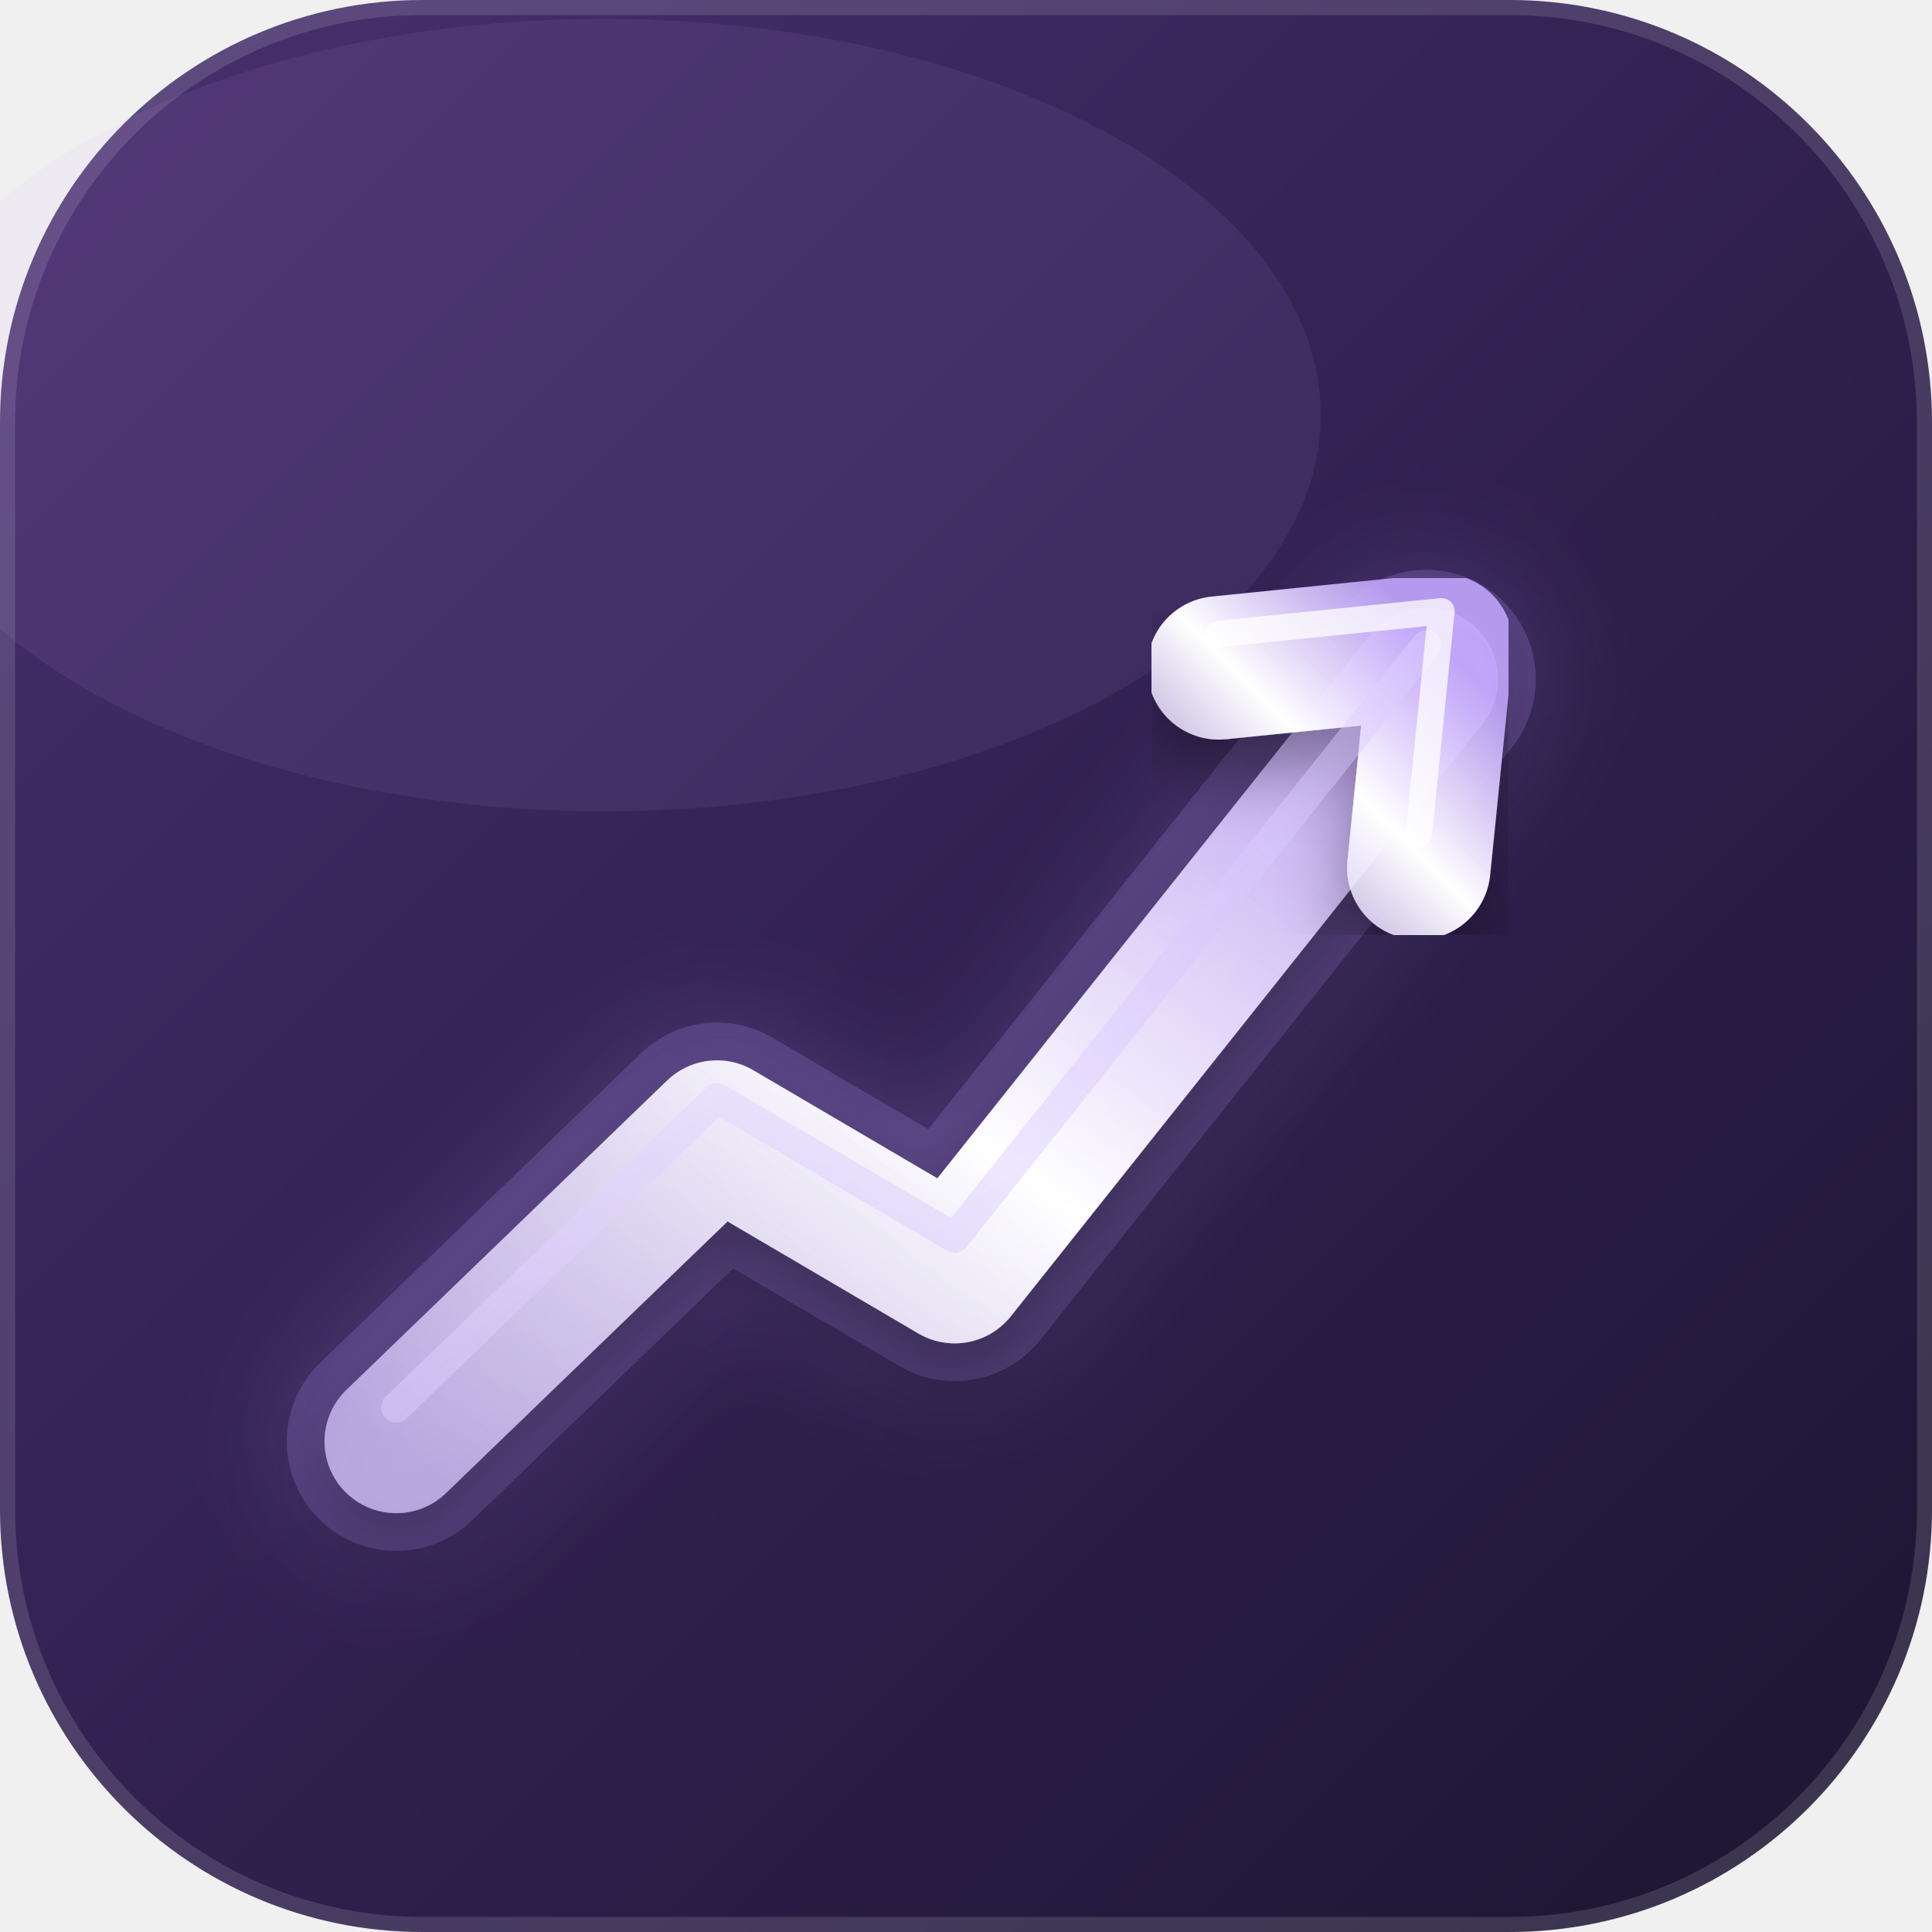
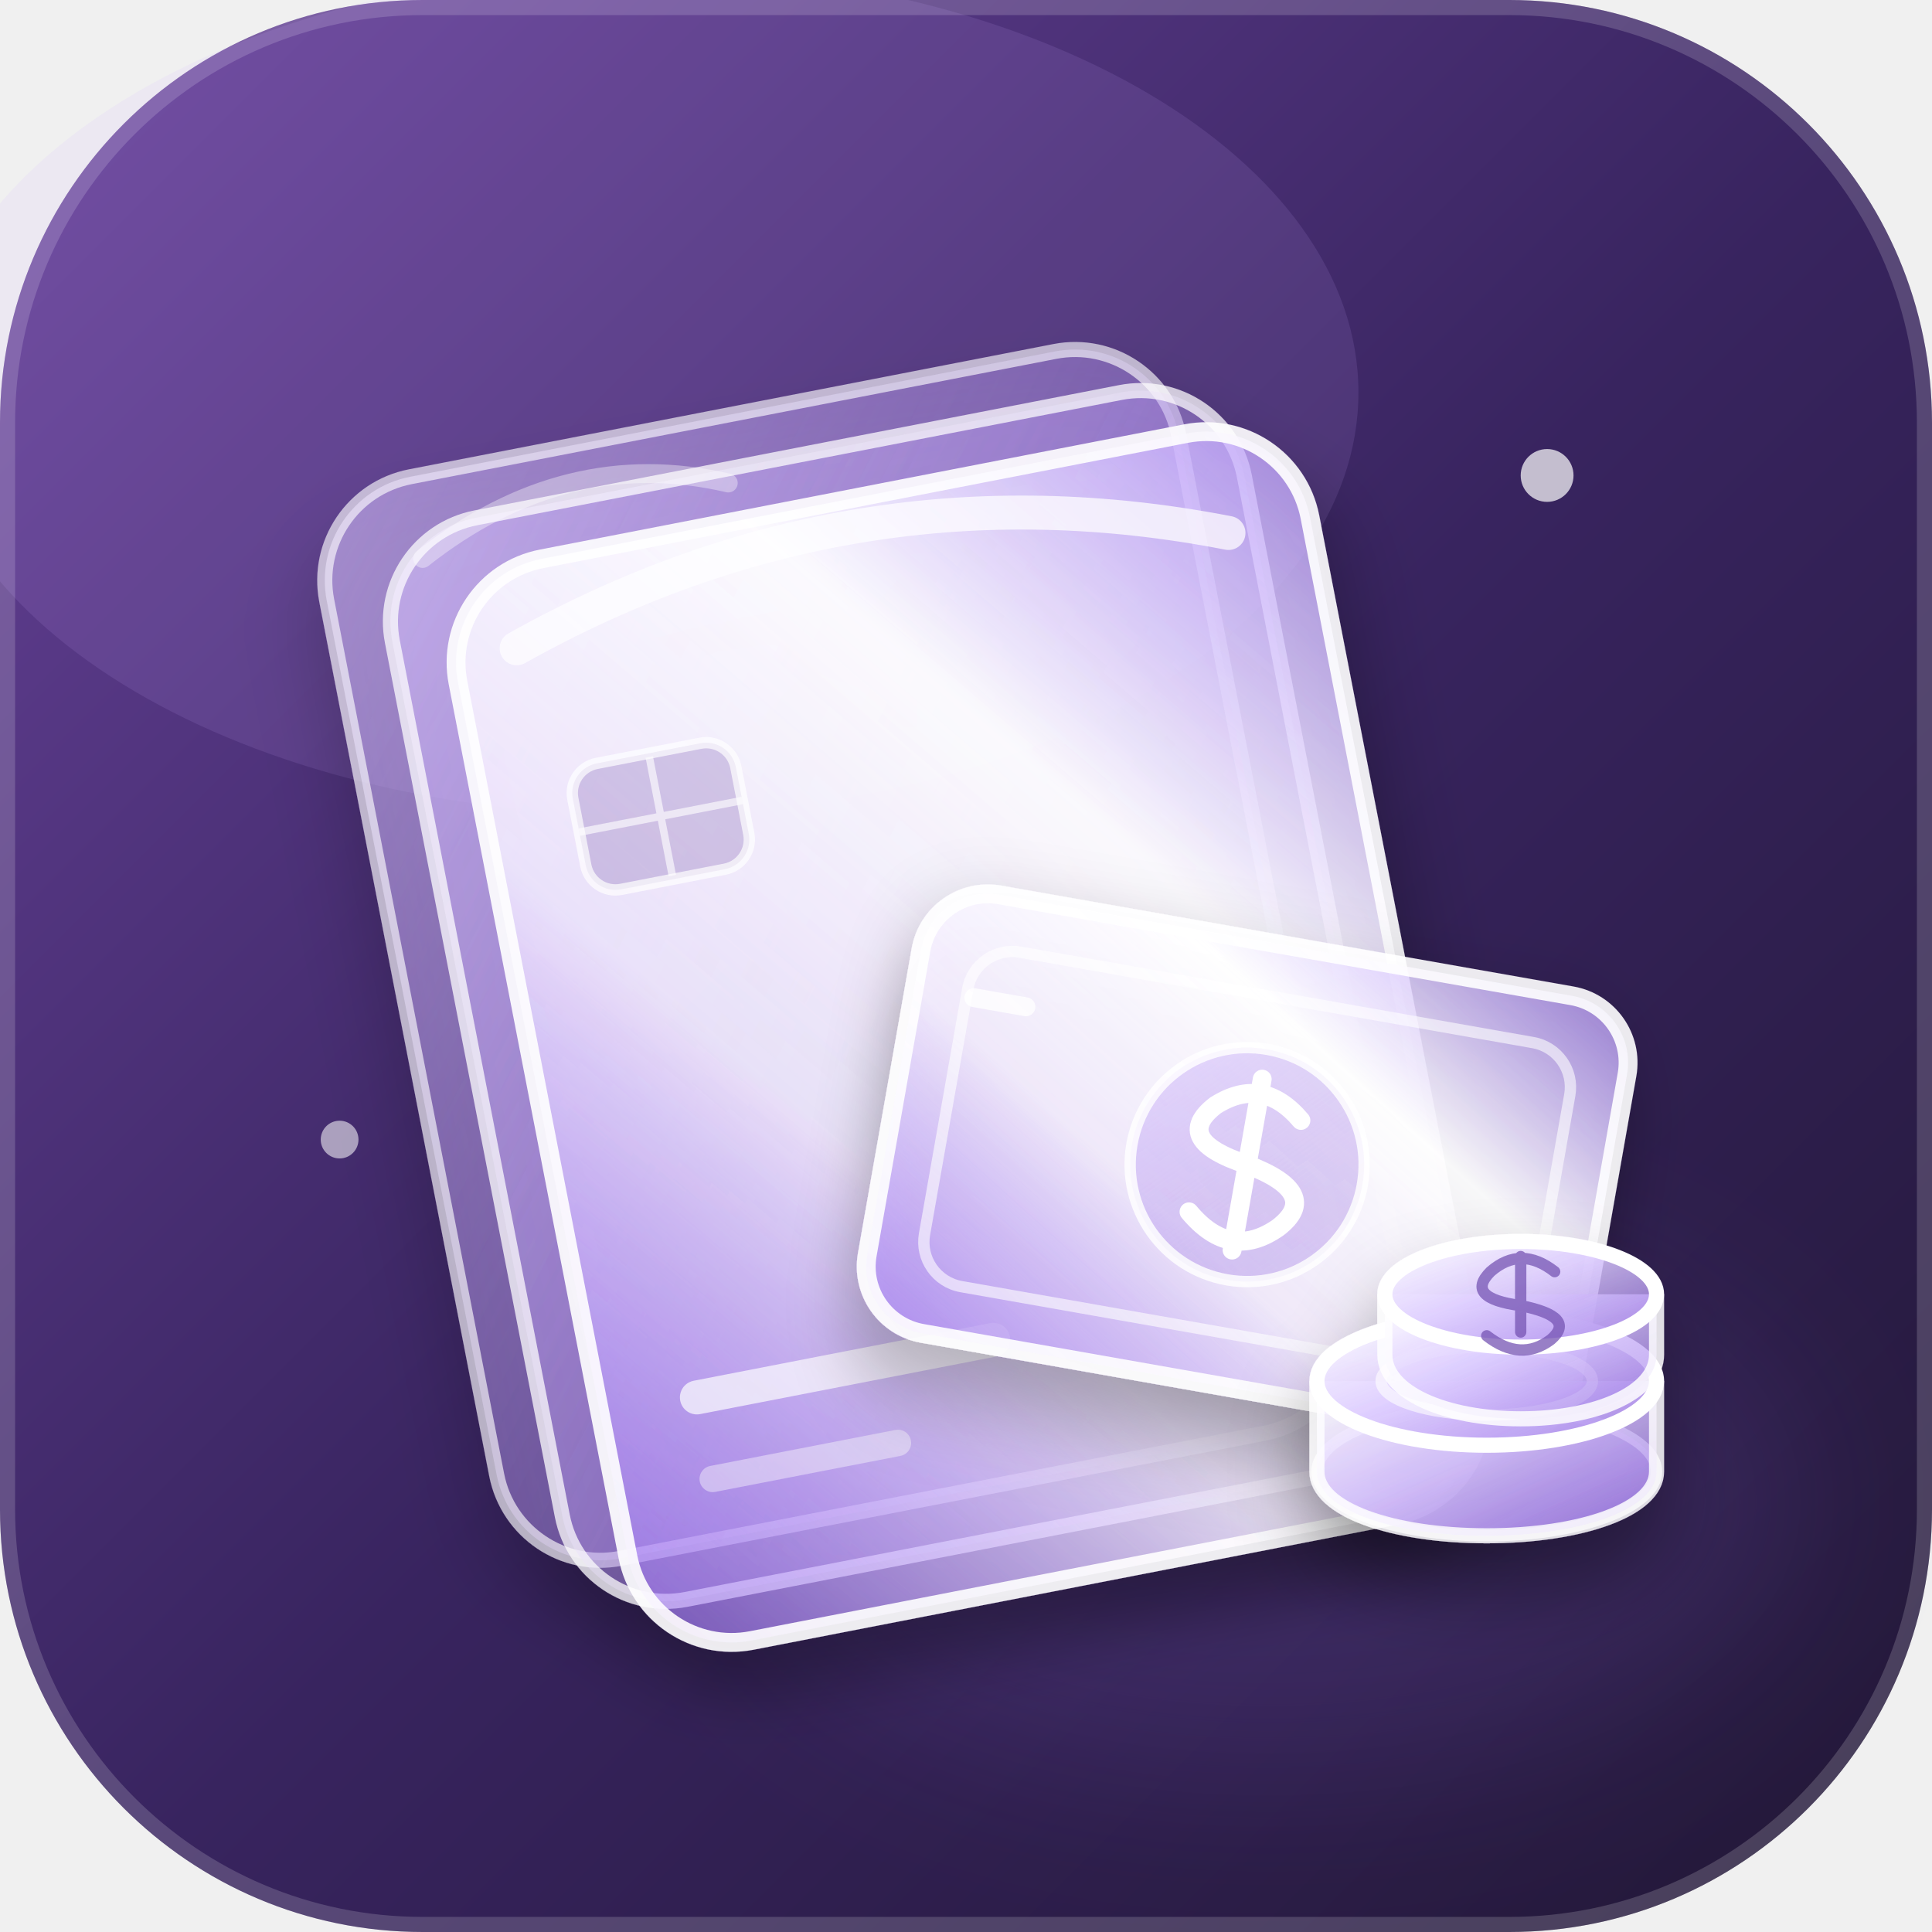
<svg xmlns="http://www.w3.org/2000/svg" viewBox="0 0 512 512">
  <defs>
    <linearGradient id="bg" x1="0" y1="0" x2="1" y2="1">
-       <stop offset="0" stop-color="#49306f" />
-       <stop offset=".52" stop-color="#30204f" />
-       <stop offset="1" stop-color="#1b1530" />
+       <stop stop-color="#68439A" />
+       <stop offset=".52" stop-color="#38245F" />
+       <stop offset="1" stop-color="#211735" />
    </linearGradient>
    <linearGradient id="glass" x1="0" y1="1" x2="1" y2="0">
-       <stop offset="0" stop-color="#d9caff" stop-opacity=".72" />
-       <stop offset=".48" stop-color="#fff" />
-       <stop offset="1" stop-color="#c5a8ff" stop-opacity=".86" />
+       <stop stop-color="#A77BFF" stop-opacity=".52" />
+       <stop offset=".38" stop-color="#F4EDFF" stop-opacity=".88" />
+       <stop offset=".68" stop-color="#FFFFFF" stop-opacity=".96" />
+       <stop offset="1" stop-color="#BFA2FF" stop-opacity=".72" />
    </linearGradient>
-     <linearGradient id="edge" x1="0" y1="0" x2="1" y2="1">
-       <stop offset="0" stop-color="#fff" stop-opacity=".9" />
-       <stop offset="1" stop-color="#bca0ff" stop-opacity=".22" />
+     <linearGradient id="glassDark" x1="0" y1="0" x2="1" y2="1">
+       <stop stop-color="#D8C4FF" stop-opacity=".56" />
+       <stop offset="1" stop-color="#8E64D9" stop-opacity=".28" />
    </linearGradient>
-     <filter id="glow" x="-40%" y="-40%" width="180%" height="180%">
-       <feGaussianBlur stdDeviation="15" result="b" />
-       <feMerge>
-         <feMergeNode in="b" />
-         <feMergeNode in="SourceGraphic" />
-       </feMerge>
-     </filter>
-     <filter id="shadow" x="-30%" y="-30%" width="160%" height="160%">
-       <feGaussianBlur in="SourceAlpha" stdDeviation="9" result="b" />
-       <feOffset dy="9" result="o" />
+     <linearGradient id="coin" x1="0" y1="0" x2="1" y2="1">
+       <stop stop-color="#FFFFFF" stop-opacity=".96" />
+       <stop offset=".45" stop-color="#DCCBFF" stop-opacity=".86" />
+       <stop offset="1" stop-color="#9D79E5" stop-opacity=".68" />
+     </linearGradient>
+     <filter id="shadow" x="-35%" y="-35%" width="170%" height="180%">
+       <feGaussianBlur in="SourceAlpha" stdDeviation="10" />
+       <feOffset dy="12" />
      <feComponentTransfer>
        <feFuncA type="linear" slope=".38" />
      </feComponentTransfer>
      <feMerge>
        <feMergeNode />
        <feMergeNode in="SourceGraphic" />
      </feMerge>
    </filter>
+     <filter id="glow" x="-50%" y="-50%" width="200%" height="200%">
+       <feGaussianBlur stdDeviation="22" />
+     </filter>
  </defs>
  <rect width="512" height="512" rx="112" fill="url(#bg)" />
-   <rect x="2" y="2" width="508" height="508" rx="110" fill="none" stroke="#fff" stroke-opacity=".13" stroke-width="4" />
-   <ellipse cx="160" cy="110" rx="190" ry="105" fill="#c8a9ff" opacity=".08" />
-   <path d="M105 382 L190 300 L253 337 L378 180" fill="none" stroke="#b99aff" stroke-opacity=".2" stroke-width="58" stroke-linecap="round" stroke-linejoin="round" filter="url(#glow)" />
-   <path d="M105 382 L190 300 L253 337 L378 180" fill="none" stroke="url(#glass)" stroke-width="38" stroke-linecap="round" stroke-linejoin="round" filter="url(#shadow)" />
-   <path d="M323 177 L382 171 L376 230" fill="none" stroke="url(#glass)" stroke-width="38" stroke-linecap="round" stroke-linejoin="round" filter="url(#shadow)" />
-   <path d="M105 373 L190 291 L253 328 L378 171" fill="none" stroke="url(#edge)" stroke-width="8" stroke-linecap="round" stroke-linejoin="round" opacity=".85" />
-   <path d="M323 168 L382 162 L376 221" fill="none" stroke="#fff" stroke-opacity=".75" stroke-width="7" stroke-linecap="round" stroke-linejoin="round" />
+   <rect x="2" y="2" width="508" height="508" rx="110" fill="none" stroke="#FFFFFF" stroke-opacity=".17" stroke-width="4" />
+   <ellipse cx="170" cy="104" rx="190" ry="112" fill="#C9A9FF" opacity=".12" />
+   <ellipse cx="336" cy="398" rx="140" ry="72" fill="#A77BFF" opacity=".12" filter="url(#glow)" />
+   <g filter="url(#shadow)" transform="rotate(-11 226 237)">
+     <rect x="104" y="106" width="230" height="292" rx="28" fill="url(#glassDark)" stroke="#FFFFFF" stroke-opacity=".62" stroke-width="4" />
+     <rect x="119" y="120" width="230" height="292" rx="28" fill="url(#glassDark)" stroke="#FFFFFF" stroke-opacity=".72" stroke-width="4" />
+     <rect x="134" y="134" width="230" height="292" rx="28" fill="url(#glass)" stroke="#FFFFFF" stroke-opacity=".9" stroke-width="5" />
+     <path d="M151 156 Q248 124 342 162" fill="none" stroke="#FFFFFF" stroke-opacity=".72" stroke-width="9" stroke-linecap="round" />
+     <rect x="158" y="190" width="44" height="34" rx="8" fill="#6D4AA7" fill-opacity=".26" stroke="#FFFFFF" stroke-opacity=".7" stroke-width="3" />
+     <path d="M180 191 V223 M158 207 H202" stroke="#FFFFFF" stroke-opacity=".62" stroke-width="2" />
+     <path d="M160 360 H240" stroke="#FFFFFF" stroke-opacity=".68" stroke-width="9" stroke-linecap="round" />
+     <path d="M160 382 H210" stroke="#FFFFFF" stroke-opacity=".4" stroke-width="7" stroke-linecap="round" />
+   </g>
+   <g filter="url(#shadow)" transform="rotate(10 310 304)">
+     <rect x="236" y="246" width="190" height="118" rx="18" fill="url(#glass)" stroke="#FFFFFF" stroke-width="5" stroke-opacity=".9" />
+     <rect x="250" y="260" width="162" height="90" rx="12" fill="none" stroke="#FFFFFF" stroke-opacity=".58" stroke-width="3" />
+     <circle cx="331" cy="305" r="31" fill="url(#glassDark)" stroke="#FFFFFF" stroke-opacity=".82" stroke-width="3" />
+     <path d="M331 282 V328 M343 291 Q331 281 320 291 Q310 302 331 305 Q352 309 342 320 Q331 331 318 320" fill="none" stroke="#FFFFFF" stroke-width="5" stroke-linecap="round" />
+     <path d="M252 274 L266 274 M397 336 L411 336" stroke="#FFFFFF" stroke-opacity=".78" stroke-width="5" stroke-linecap="round" />
+   </g>
+   <g filter="url(#shadow)">
+     <ellipse cx="394" cy="390" rx="45" ry="17" fill="#8D69D2" fill-opacity=".7" stroke="#FFFFFF" stroke-opacity=".72" stroke-width="3" />
+     <path d="M349 366 V390 C349 400 369 407 394 407 S439 400 439 390 V366" fill="url(#coin)" stroke="#FFFFFF" stroke-opacity=".82" stroke-width="4" />
+     <ellipse cx="394" cy="366" rx="45" ry="17" fill="url(#coin)" stroke="#FFFFFF" stroke-width="4" />
+     <ellipse cx="394" cy="366" rx="28" ry="9" fill="none" stroke="#FFFFFF" stroke-opacity=".6" stroke-width="3" />
+     <path d="M367 343 V359 C367 369 383 376 403 376 S439 369 439 359 V343" fill="url(#coin)" stroke="#FFFFFF" stroke-opacity=".84" stroke-width="4" />
+     <ellipse cx="403" cy="343" rx="36" ry="14" fill="url(#coin)" stroke="#FFFFFF" stroke-width="4" />
+     <path d="M403 333 V353 M412 337 Q403 330 395 337 Q388 344 403 346 Q418 349 411 355 Q403 361 394 354" fill="none" stroke="#7654B2" stroke-opacity=".75" stroke-width="3" stroke-linecap="round" />
+   </g>
+   <path d="M112 148 Q150 118 193 128" fill="none" stroke="#FFFFFF" stroke-opacity=".36" stroke-width="5" stroke-linecap="round" />
+   <circle cx="410" cy="126" r="7" fill="#FFFFFF" opacity=".7" />
+   <circle cx="90" cy="302" r="5" fill="#FFFFFF" opacity=".55" />
</svg>
